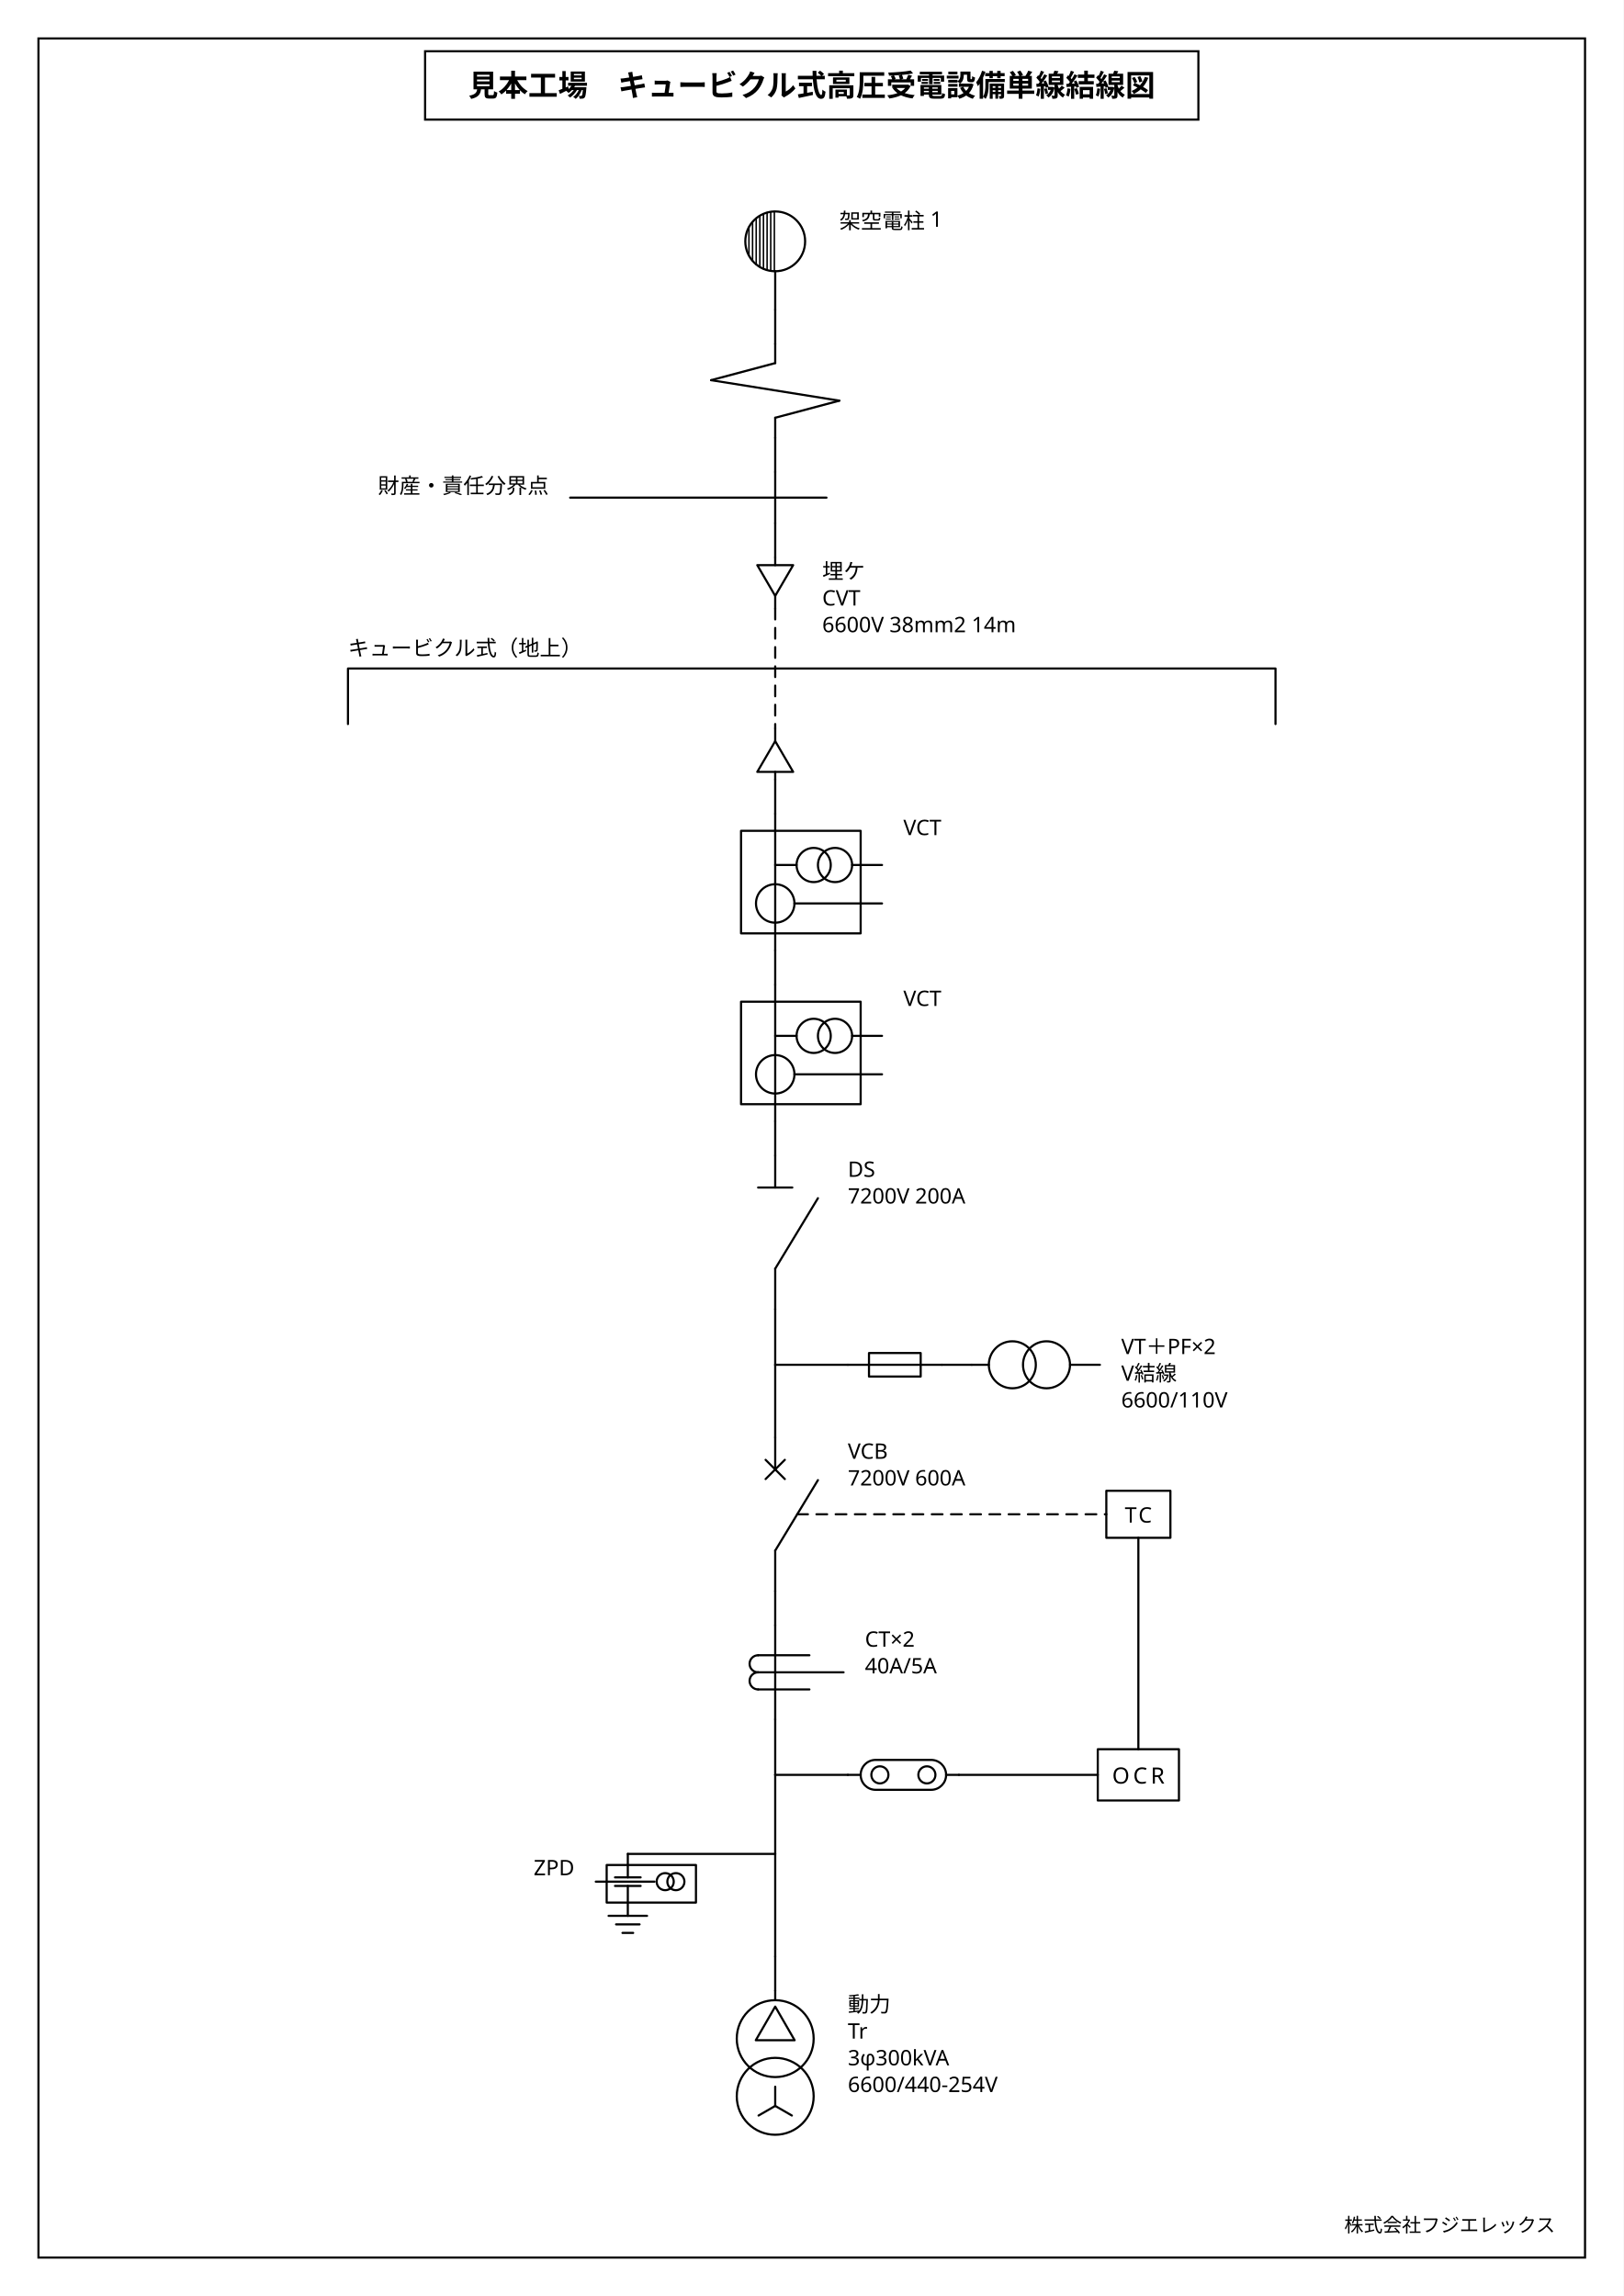
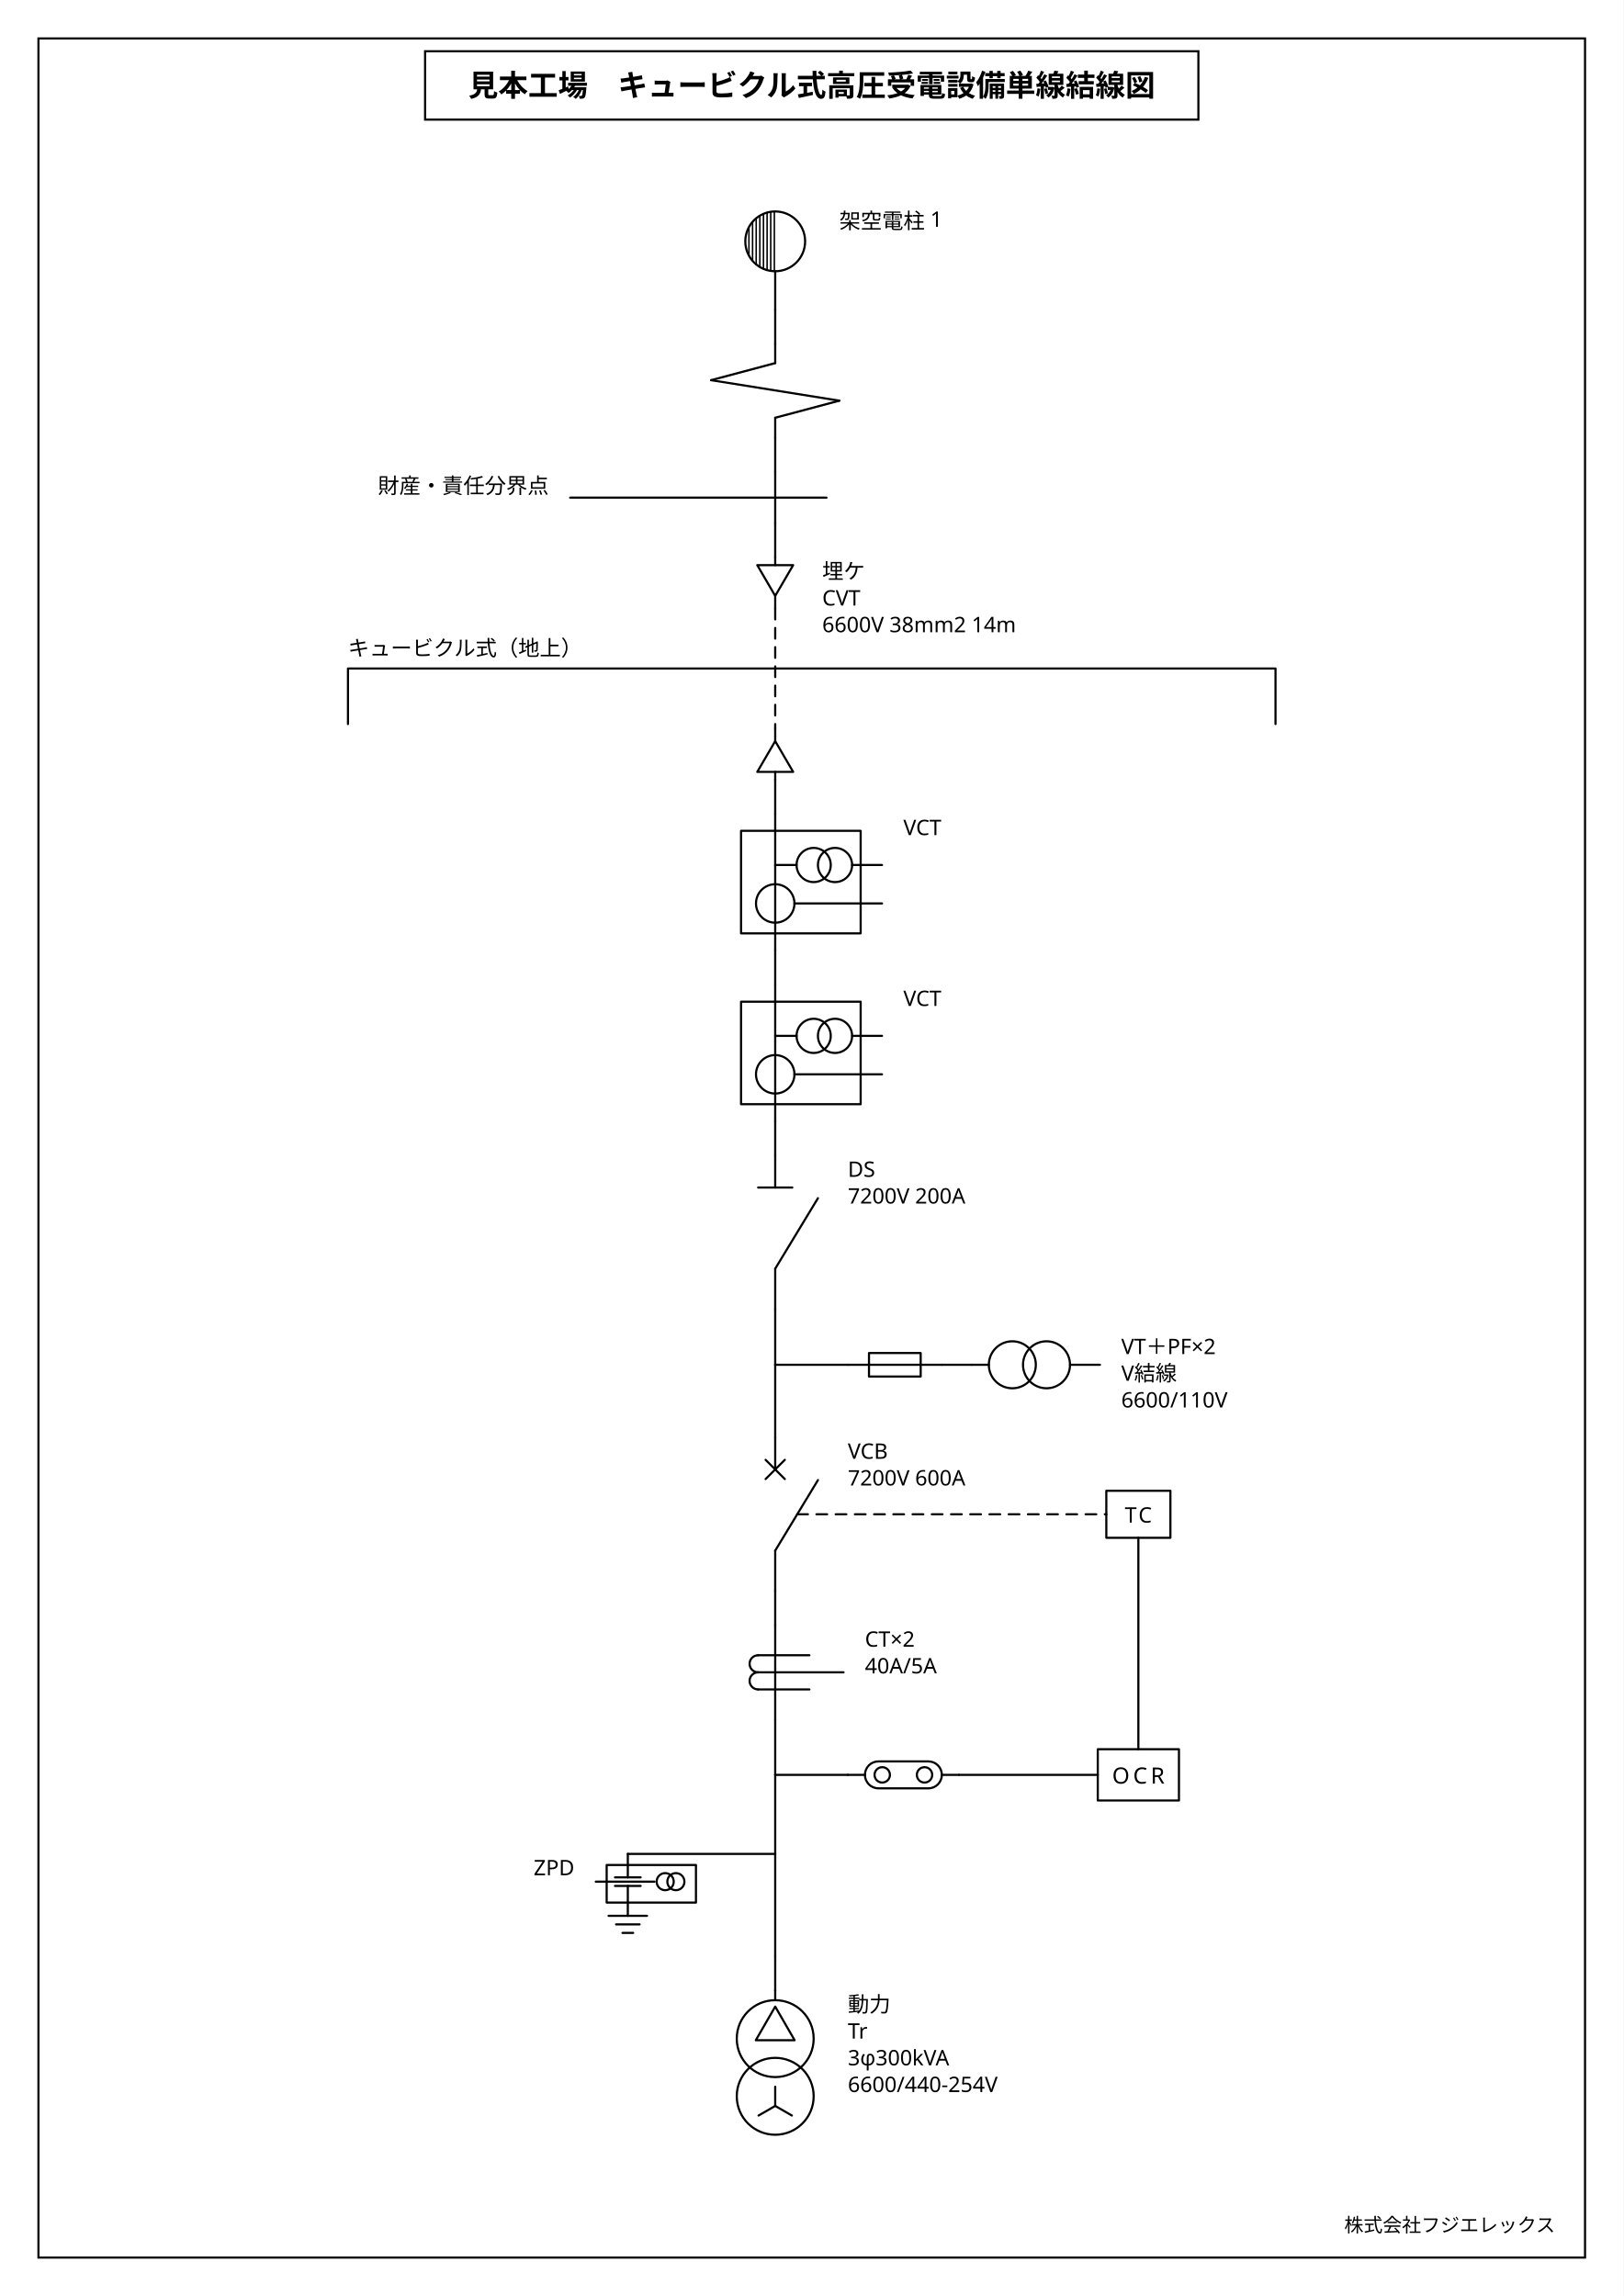
<svg xmlns="http://www.w3.org/2000/svg" viewBox="0 0 760 1075" width="760" height="1075">
  <rect x="0" y="0" width="760" height="1075" fill="#fff" />
  <g stroke="#000" fill="none">
    <rect x="18" y="18" width="724" height="1039" stroke-width="1" />
    <rect x="199" y="24" width="362" height="32" stroke-width="1" />
  </g>
  <text x="380" y="45" font-size="14" font-weight="700" text-anchor="middle" font-family="IPAGothic, 'IPAゴシック', 'Noto Sans JP', 'Hiragino Kaku Gothic ProN', 'Yu Gothic', sans-serif" fill="#000">見本工場　キュービクル式高圧受電設備単線結線図</text>
  <text x="728" y="1045" font-size="9" text-anchor="end" font-family="IPAGothic, 'IPAゴシック', 'Noto Sans JP', 'Hiragino Kaku Gothic ProN', 'Yu Gothic', sans-serif" fill="#000">株式会社フジエレックス</text>
  <g transform="translate(362.9 97) scale(1)">
    <g stroke="#000" fill="none" stroke-linecap="round" stroke-linejoin="round" color="#000">
      <path d="M -200 216 L 234.2 216 M -200 216 L -200 242 M 234.2 216 L 234.2 242" fill="none" stroke-width="1" />
      <text x="-200" y="210" font-size="10" font-family="IPAGothic, 'IPAゴシック', 'Noto Sans JP', 'Hiragino Kaku Gothic ProN', 'Yu Gothic', sans-serif" fill="currentColor" stroke="none">キュービクル式（地上）</text>
      <line x1="0" y1="48" x2="0" y2="64" stroke-width="1" />
      <line x1="0" y1="108" x2="0" y2="124" stroke-width="1" />
      <line x1="0" y1="148" x2="0" y2="164" stroke-width="1" />
      <line x1="0" y1="188" x2="0" y2="244" stroke-width="1" stroke-dasharray="5 4" />
      <line x1="0" y1="268" x2="0" y2="284" stroke-width="1" />
      <line x1="0" y1="348" x2="0" y2="364" stroke-width="1" />
      <line x1="0" y1="428" x2="0" y2="444" stroke-width="1" />
      <line x1="0" y1="516" x2="0" y2="542" stroke-width="1" />
      <line x1="0" y1="542" x2="34" y2="542" stroke-width="1" />
      <line x1="78" y1="542" x2="92" y2="542" stroke-width="1" />
      <line x1="0" y1="542" x2="0" y2="576" stroke-width="1" />
      <line x1="0" y1="648" x2="0" y2="664" stroke-width="1" />
      <line x1="0" y1="708" x2="0" y2="734" stroke-width="1" />
      <line x1="0" y1="734" x2="34" y2="734" stroke-width="1" />
      <line x1="86" y1="734" x2="151" y2="734" stroke-width="1" />
      <line x1="10.303" y1="612" x2="155" y2="612" stroke-width="1" stroke-dasharray="5 4" />
      <line x1="170" y1="623" x2="170" y2="722" stroke-width="1" />
      <line x1="0" y1="734" x2="0" y2="771" stroke-width="1" />
      <line x1="0" y1="771" x2="-69" y2="771" stroke-width="1" />
      <line x1="0" y1="771" x2="0" y2="819" stroke-width="1" />
      <line x1="0" y1="819" x2="0" y2="835" stroke-width="1" />
      <g transform="translate(-16 0)">
        <circle cx="16" cy="16" r="14" fill="none" stroke-width="1" />
        <line x1="3.7" y1="9.313" x2="3.7" y2="22.687" stroke-width="0.7" />
        <line x1="5.4" y1="6.855" x2="5.4" y2="25.145" stroke-width="0.7" />
        <line x1="7.1" y1="5.193" x2="7.1" y2="26.807" stroke-width="0.7" />
        <line x1="8.8" y1="3.993" x2="8.8" y2="28.007" stroke-width="0.7" />
        <line x1="10.5" y1="3.126" x2="10.5" y2="28.874" stroke-width="0.7" />
        <line x1="12.2" y1="2.526" x2="12.2" y2="29.474" stroke-width="0.7" />
        <line x1="13.9" y1="2.158" x2="13.9" y2="29.842" stroke-width="0.7" />
        <line x1="15.6" y1="2.006" x2="15.6" y2="29.994" stroke-width="0.7" />
        <line x1="16" y1="30" x2="16" y2="48" stroke-width="1" />
      </g>
      <text x="30" y="10" font-size="10" text-anchor="start" font-family="IPAGothic, 'IPAゴシック', 'Noto Sans JP', 'Hiragino Kaku Gothic ProN', 'Yu Gothic', sans-serif" fill="currentColor" stroke="none">
        <tspan x="30" dy="0">架空電柱 1</tspan>
      </text>
      <g transform="translate(-30 64)">
        <line x1="30" y1="0" x2="30" y2="9" stroke-width="1" />
        <line x1="30" y1="9" x2="0" y2="17" stroke-width="1" />
        <line x1="0" y1="17" x2="60" y2="26.6" stroke-width="1" />
        <line x1="60" y1="26.6" x2="30" y2="34.6" stroke-width="1" />
        <line x1="30" y1="34.6" x2="30" y2="44" stroke-width="1" />
      </g>
      <g transform="translate(-96 124)">
        <line x1="96" y1="0" x2="96" y2="24" stroke-width="1" />
        <line x1="0" y1="12" x2="120" y2="12" stroke-width="1" />
      </g>
      <text x="-106" y="134" font-size="10" text-anchor="end" font-family="IPAGothic, 'IPAゴシック', 'Noto Sans JP', 'Hiragino Kaku Gothic ProN', 'Yu Gothic', sans-serif" fill="currentColor" stroke="none">
        <tspan x="-106" dy="0">財産・責任分界点</tspan>
      </text>
      <g transform="translate(-12 164)">
        <line x1="12" y1="0" x2="12" y2="3.6" stroke-width="1" />
        <polygon points="3.6,3.6 20.4,3.6 12,18" fill="none" stroke-width="1" />
        <line x1="12" y1="18" x2="12" y2="24" stroke-width="1" />
      </g>
      <text x="22" y="174" font-size="10" text-anchor="start" font-family="IPAGothic, 'IPAゴシック', 'Noto Sans JP', 'Hiragino Kaku Gothic ProN', 'Yu Gothic', sans-serif" fill="currentColor" stroke="none">
        <tspan x="22" dy="0">埋ケ</tspan>
        <tspan x="22" dy="12.5">CVT</tspan>
        <tspan x="22" dy="12.5">6600V 38mm2 14m</tspan>
      </text>
      <g transform="translate(-12 244) rotate(180 12 12)">
        <line x1="12" y1="0" x2="12" y2="3.6" stroke-width="1" />
        <polygon points="3.6,3.6 20.4,3.6 12,18" fill="none" stroke-width="1" />
        <line x1="12" y1="18" x2="12" y2="24" stroke-width="1" />
      </g>
      <g transform="translate(-22 284)">
        <line x1="22" y1="0" x2="22" y2="64" stroke-width="1" />
        <rect x="6" y="8" width="56" height="48" fill="none" stroke-width="1" />
        <line x1="22" y1="24" x2="32" y2="24" stroke-width="1" />
        <circle cx="40" cy="24" r="8" fill="none" stroke-width="1" />
        <circle cx="50" cy="24" r="8" fill="none" stroke-width="1" />
        <line x1="58" y1="24" x2="72" y2="24" stroke-width="1" />
        <circle cx="22" cy="42" r="9" fill="none" stroke-width="1" />
        <line x1="31" y1="42" x2="72" y2="42" stroke-width="1" />
      </g>
      <text x="60" y="294" font-size="10" text-anchor="start" font-family="IPAGothic, 'IPAゴシック', 'Noto Sans JP', 'Hiragino Kaku Gothic ProN', 'Yu Gothic', sans-serif" fill="currentColor" stroke="none">
        <tspan x="60" dy="0">VCT</tspan>
      </text>
      <g transform="translate(-22 364)">
        <line x1="22" y1="0" x2="22" y2="64" stroke-width="1" />
        <rect x="6" y="8" width="56" height="48" fill="none" stroke-width="1" />
        <line x1="22" y1="24" x2="32" y2="24" stroke-width="1" />
        <circle cx="40" cy="24" r="8" fill="none" stroke-width="1" />
        <circle cx="50" cy="24" r="8" fill="none" stroke-width="1" />
        <line x1="58" y1="24" x2="72" y2="24" stroke-width="1" />
        <circle cx="22" cy="42" r="9" fill="none" stroke-width="1" />
        <line x1="31" y1="42" x2="72" y2="42" stroke-width="1" />
      </g>
      <text x="60" y="374" font-size="10" text-anchor="start" font-family="IPAGothic, 'IPAゴシック', 'Noto Sans JP', 'Hiragino Kaku Gothic ProN', 'Yu Gothic', sans-serif" fill="currentColor" stroke="none">
        <tspan x="60" dy="0">VCT</tspan>
      </text>
      <g transform="translate(-24 444)">
        <line x1="24" y1="0" x2="24" y2="15" stroke-width="1" />
        <line x1="16" y1="15" x2="32" y2="15" stroke-width="1" />
        <line x1="24" y1="53" x2="44" y2="20" stroke-width="1" />
        <line x1="24" y1="53" x2="24" y2="72" stroke-width="1" />
      </g>
      <text x="34" y="454" font-size="10" text-anchor="start" font-family="IPAGothic, 'IPAゴシック', 'Noto Sans JP', 'Hiragino Kaku Gothic ProN', 'Yu Gothic', sans-serif" fill="currentColor" stroke="none">
        <tspan x="34" dy="0">DS</tspan>
        <tspan x="34" dy="12.5">7200V 200A</tspan>
      </text>
      <g transform="translate(36 520) rotate(-90 20 22)">
        <line x1="20" y1="0" x2="20" y2="44" stroke-width="1" />
        <rect x="14.5" y="9.9" width="11" height="24.2" fill="none" stroke-width="1" />
      </g>
      <g transform="translate(92 527)">
        <line x1="0" y1="15" x2="8" y2="15" stroke-width="1" />
        <circle cx="19" cy="15" r="11" fill="none" stroke-width="1" />
        <circle cx="35" cy="15" r="11" fill="none" stroke-width="1" />
        <line x1="46" y1="15" x2="60" y2="15" stroke-width="1" />
      </g>
      <text x="162" y="537" font-size="10" text-anchor="start" font-family="IPAGothic, 'IPAゴシック', 'Noto Sans JP', 'Hiragino Kaku Gothic ProN', 'Yu Gothic', sans-serif" fill="currentColor" stroke="none">
        <tspan x="162" dy="0">VT＋PF×2</tspan>
        <tspan x="162" dy="12.5">V結線</tspan>
        <tspan x="162" dy="12.5">6600/110V</tspan>
      </text>
      <g transform="translate(-24 576)">
        <line x1="24" y1="0" x2="24" y2="15" stroke-width="1" />
        <line x1="19.5" y1="10.5" x2="28.5" y2="19.5" stroke-width="1" />
        <line x1="28.5" y1="10.5" x2="19.5" y2="19.5" stroke-width="1" />
        <line x1="24" y1="53" x2="44" y2="20" stroke-width="1" />
        <line x1="24" y1="53" x2="24" y2="72" stroke-width="1" />
      </g>
      <text x="34" y="586" font-size="10" text-anchor="start" font-family="IPAGothic, 'IPAゴシック', 'Noto Sans JP', 'Hiragino Kaku Gothic ProN', 'Yu Gothic', sans-serif" fill="currentColor" stroke="none">
        <tspan x="34" dy="0">VCB</tspan>
        <tspan x="34" dy="12.5">7200V 600A</tspan>
      </text>
      <g transform="translate(-24 664)">
        <line x1="24" y1="0" x2="24" y2="44" stroke-width="1" />
        <line x1="16" y1="14" x2="40" y2="14" stroke-width="1" />
        <line x1="16" y1="30" x2="40" y2="30" stroke-width="1" />
        <line x1="16" y1="22" x2="56" y2="22" stroke-width="1" />
        <path d="M 16 14 A 4 4 0 0 0 16 22" fill="none" stroke-width="1" />
        <path d="M 16 22 A 4 4 0 0 0 16 30" fill="none" stroke-width="1" />
      </g>
      <text x="42" y="674" font-size="10" text-anchor="start" font-family="IPAGothic, 'IPAゴシック', 'Noto Sans JP', 'Hiragino Kaku Gothic ProN', 'Yu Gothic', sans-serif" fill="currentColor" stroke="none">
        <tspan x="42" dy="0">CT×2</tspan>
        <tspan x="42" dy="12.5">40A/5A</tspan>
      </text>
      <g transform="translate(34 723)">
-         <line x1="0" y1="11" x2="6" y2="11" stroke-width="1" />
-         <rect x="6" y="4" width="40" height="14" rx="7" fill="none" stroke-width="1" />
-         <circle cx="15" cy="11" r="4" fill="none" stroke-width="1" />
-         <circle cx="37" cy="11" r="4" fill="none" stroke-width="1" />
-         <line x1="46" y1="11" x2="52" y2="11" stroke-width="1" />
+         <line x1="0" y1="11" x2="8" y2="11" stroke-width="1" />
+         <rect x="8" y="4.7" width="36" height="12.6" rx="6.3" fill="none" stroke-width="1" />
+         <circle cx="16.1" cy="11" r="3.6" fill="none" stroke-width="1" />
+         <circle cx="35.9" cy="11" r="3.6" fill="none" stroke-width="1" />
+         <line x1="44" y1="11" x2="52" y2="11" stroke-width="1" />
      </g>
      <g transform="translate(151 722)">
        <rect x="0" y="0" width="38" height="24" fill="none" stroke-width="1" />
        <text x="19" y="12" font-size="10.5" text-anchor="middle" dominant-baseline="central" font-family="IPAGothic, 'IPAゴシック', 'Noto Sans JP', 'Hiragino Kaku Gothic ProN', 'Yu Gothic', sans-serif" letter-spacing="1.6" fill="currentColor" stroke="none">OCR</text>
      </g>
      <g transform="translate(155 601)">
        <rect x="0" y="0" width="30" height="22" fill="none" stroke-width="1" />
        <text x="15" y="11" font-size="10" text-anchor="middle" dominant-baseline="central" font-family="IPAGothic, 'IPAゴシック', 'Noto Sans JP', 'Hiragino Kaku Gothic ProN', 'Yu Gothic', sans-serif" letter-spacing="1" fill="currentColor" stroke="none">TC</text>
      </g>
      <g transform="translate(-84 771)">
        <line x1="15" y1="0" x2="15" y2="11" stroke-width="1" />
        <rect x="5.1" y="5.2" width="41.8" height="17.6" fill="none" stroke-width="1" />
        <line x1="9" y1="11" x2="21" y2="11" stroke-width="1" />
        <line x1="9" y1="15" x2="21" y2="15" stroke-width="1" />
        <line x1="15" y1="15" x2="15" y2="29" stroke-width="1" />
        <line x1="6" y1="29" x2="24" y2="29" stroke-width="1" />
        <line x1="9.5" y1="33" x2="20.5" y2="33" stroke-width="1" />
        <line x1="12.5" y1="37" x2="17.5" y2="37" stroke-width="1" />
        <line x1="0" y1="13" x2="27.5" y2="13" stroke-width="1" />
        <circle cx="32.5" cy="13" r="4" fill="none" stroke-width="1" />
        <circle cx="37.5" cy="13" r="4" fill="none" stroke-width="1" />
      </g>
      <text x="-94" y="781" font-size="10" text-anchor="end" font-family="IPAGothic, 'IPAゴシック', 'Noto Sans JP', 'Hiragino Kaku Gothic ProN', 'Yu Gothic', sans-serif" fill="currentColor" stroke="none">
        <tspan x="-94" dy="0">ZPD</tspan>
      </text>
      <g transform="translate(-24 835)">
        <line x1="24" y1="0" x2="24" y2="4.5" stroke-width="1" />
        <circle cx="24" cy="22.5" r="18" fill="none" stroke-width="1" />
        <circle cx="24" cy="49.5" r="18" fill="none" stroke-width="1" />
        <polygon points="24,7.5 33.093,23.25 14.907,23.25" fill="none" stroke-width="1" />
        <line x1="24" y1="54" x2="24" y2="45" stroke-width="1" />
        <line x1="24" y1="54" x2="31.794" y2="58.5" stroke-width="1" />
        <line x1="24" y1="54" x2="16.206" y2="58.5" stroke-width="1" />
      </g>
      <text x="34" y="845" font-size="10" text-anchor="start" font-family="IPAGothic, 'IPAゴシック', 'Noto Sans JP', 'Hiragino Kaku Gothic ProN', 'Yu Gothic', sans-serif" fill="currentColor" stroke="none">
        <tspan x="34" dy="0">動力</tspan>
        <tspan x="34" dy="12.5">Tr</tspan>
        <tspan x="34" dy="12.5">3φ300kVA</tspan>
        <tspan x="34" dy="12.5">6600/440-254V</tspan>
      </text>
    </g>
  </g>
</svg>
